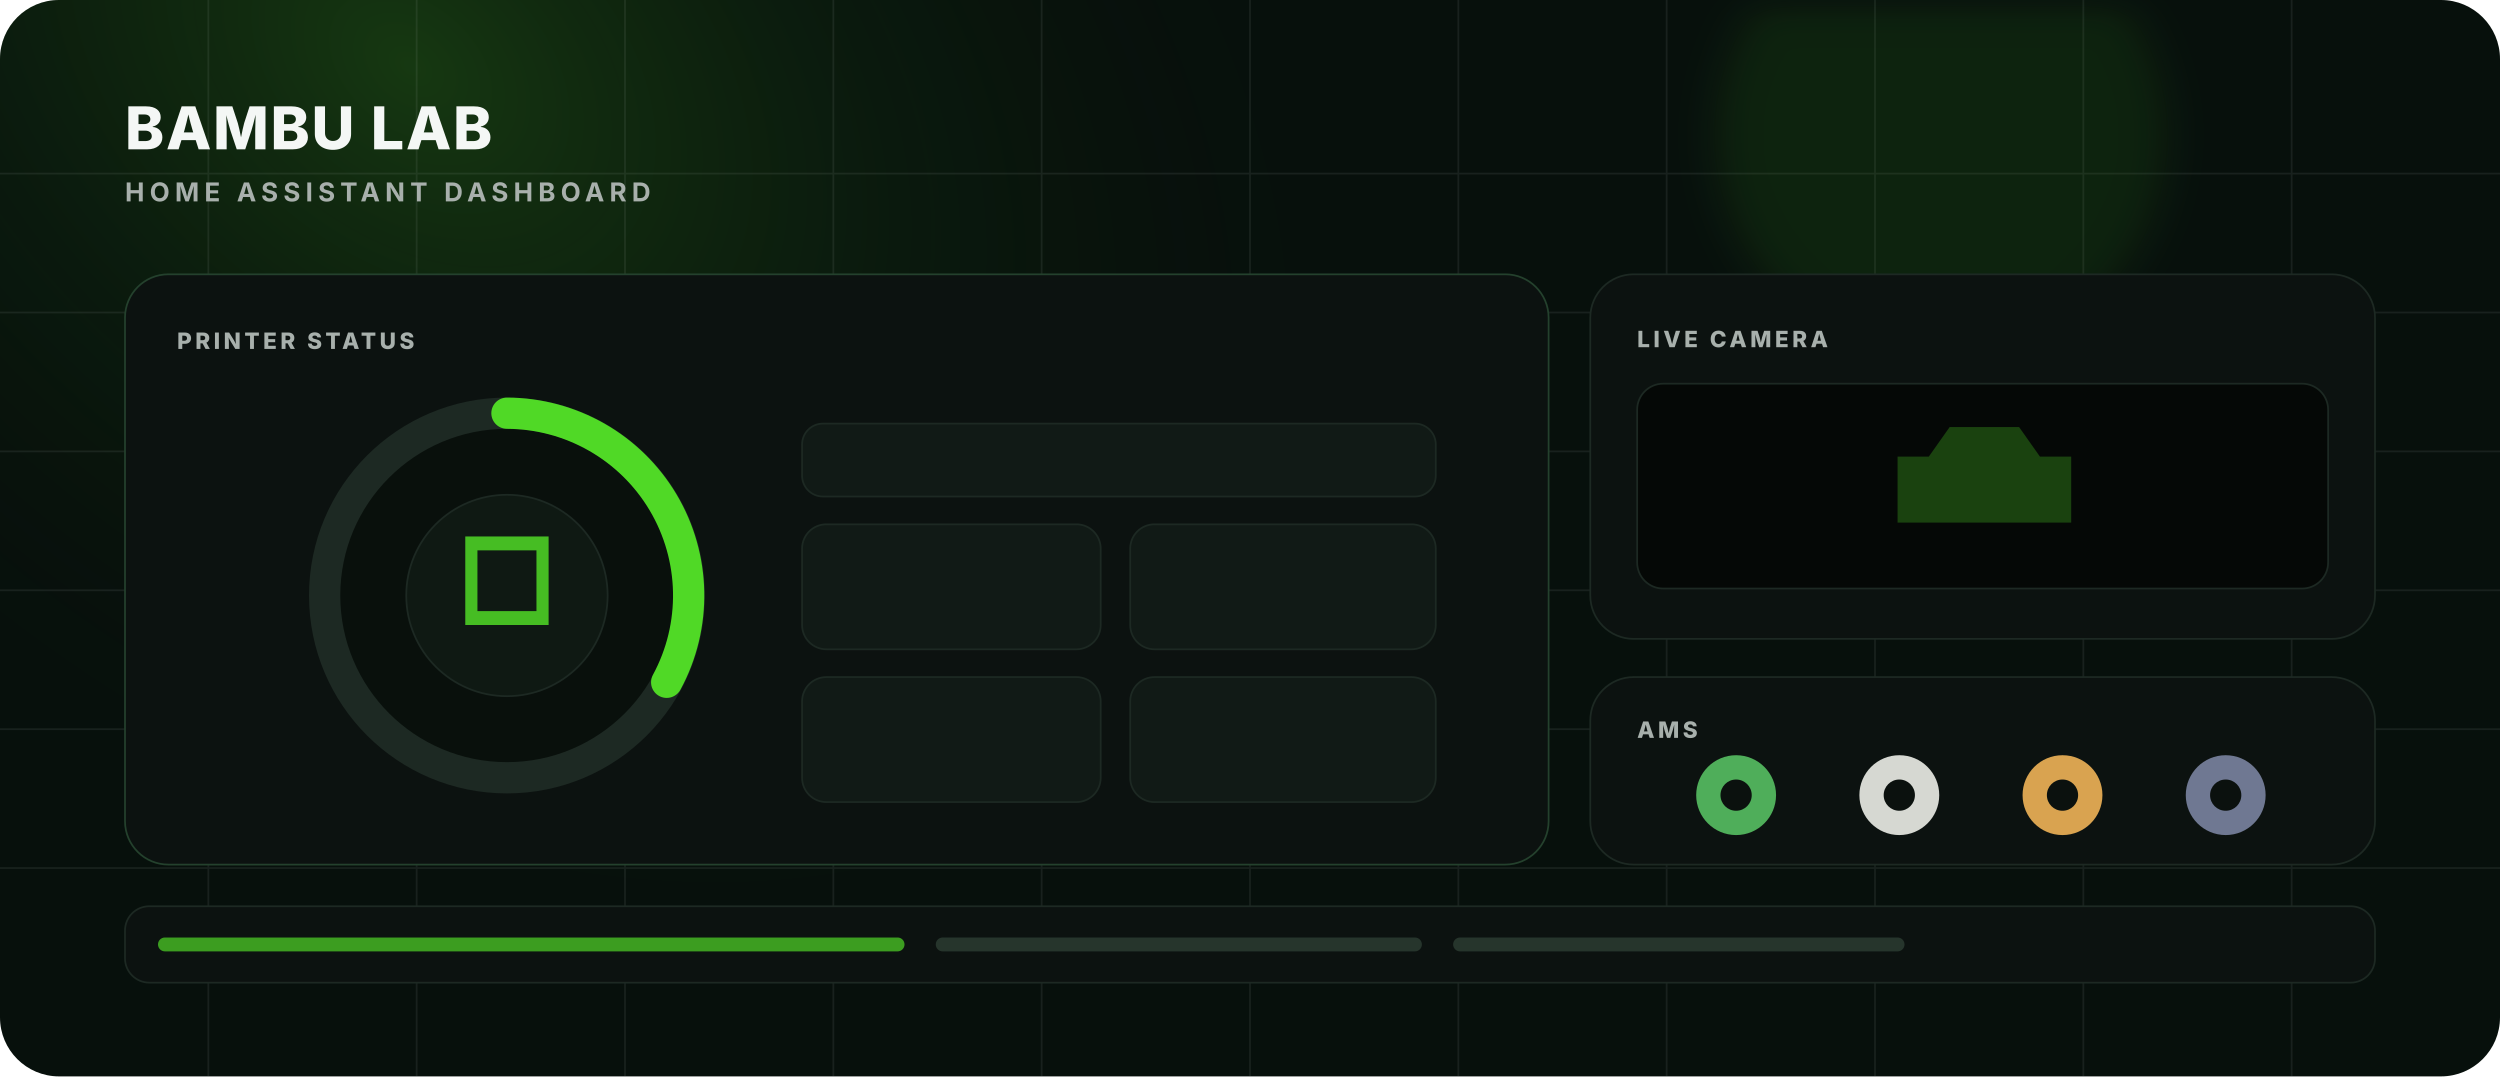
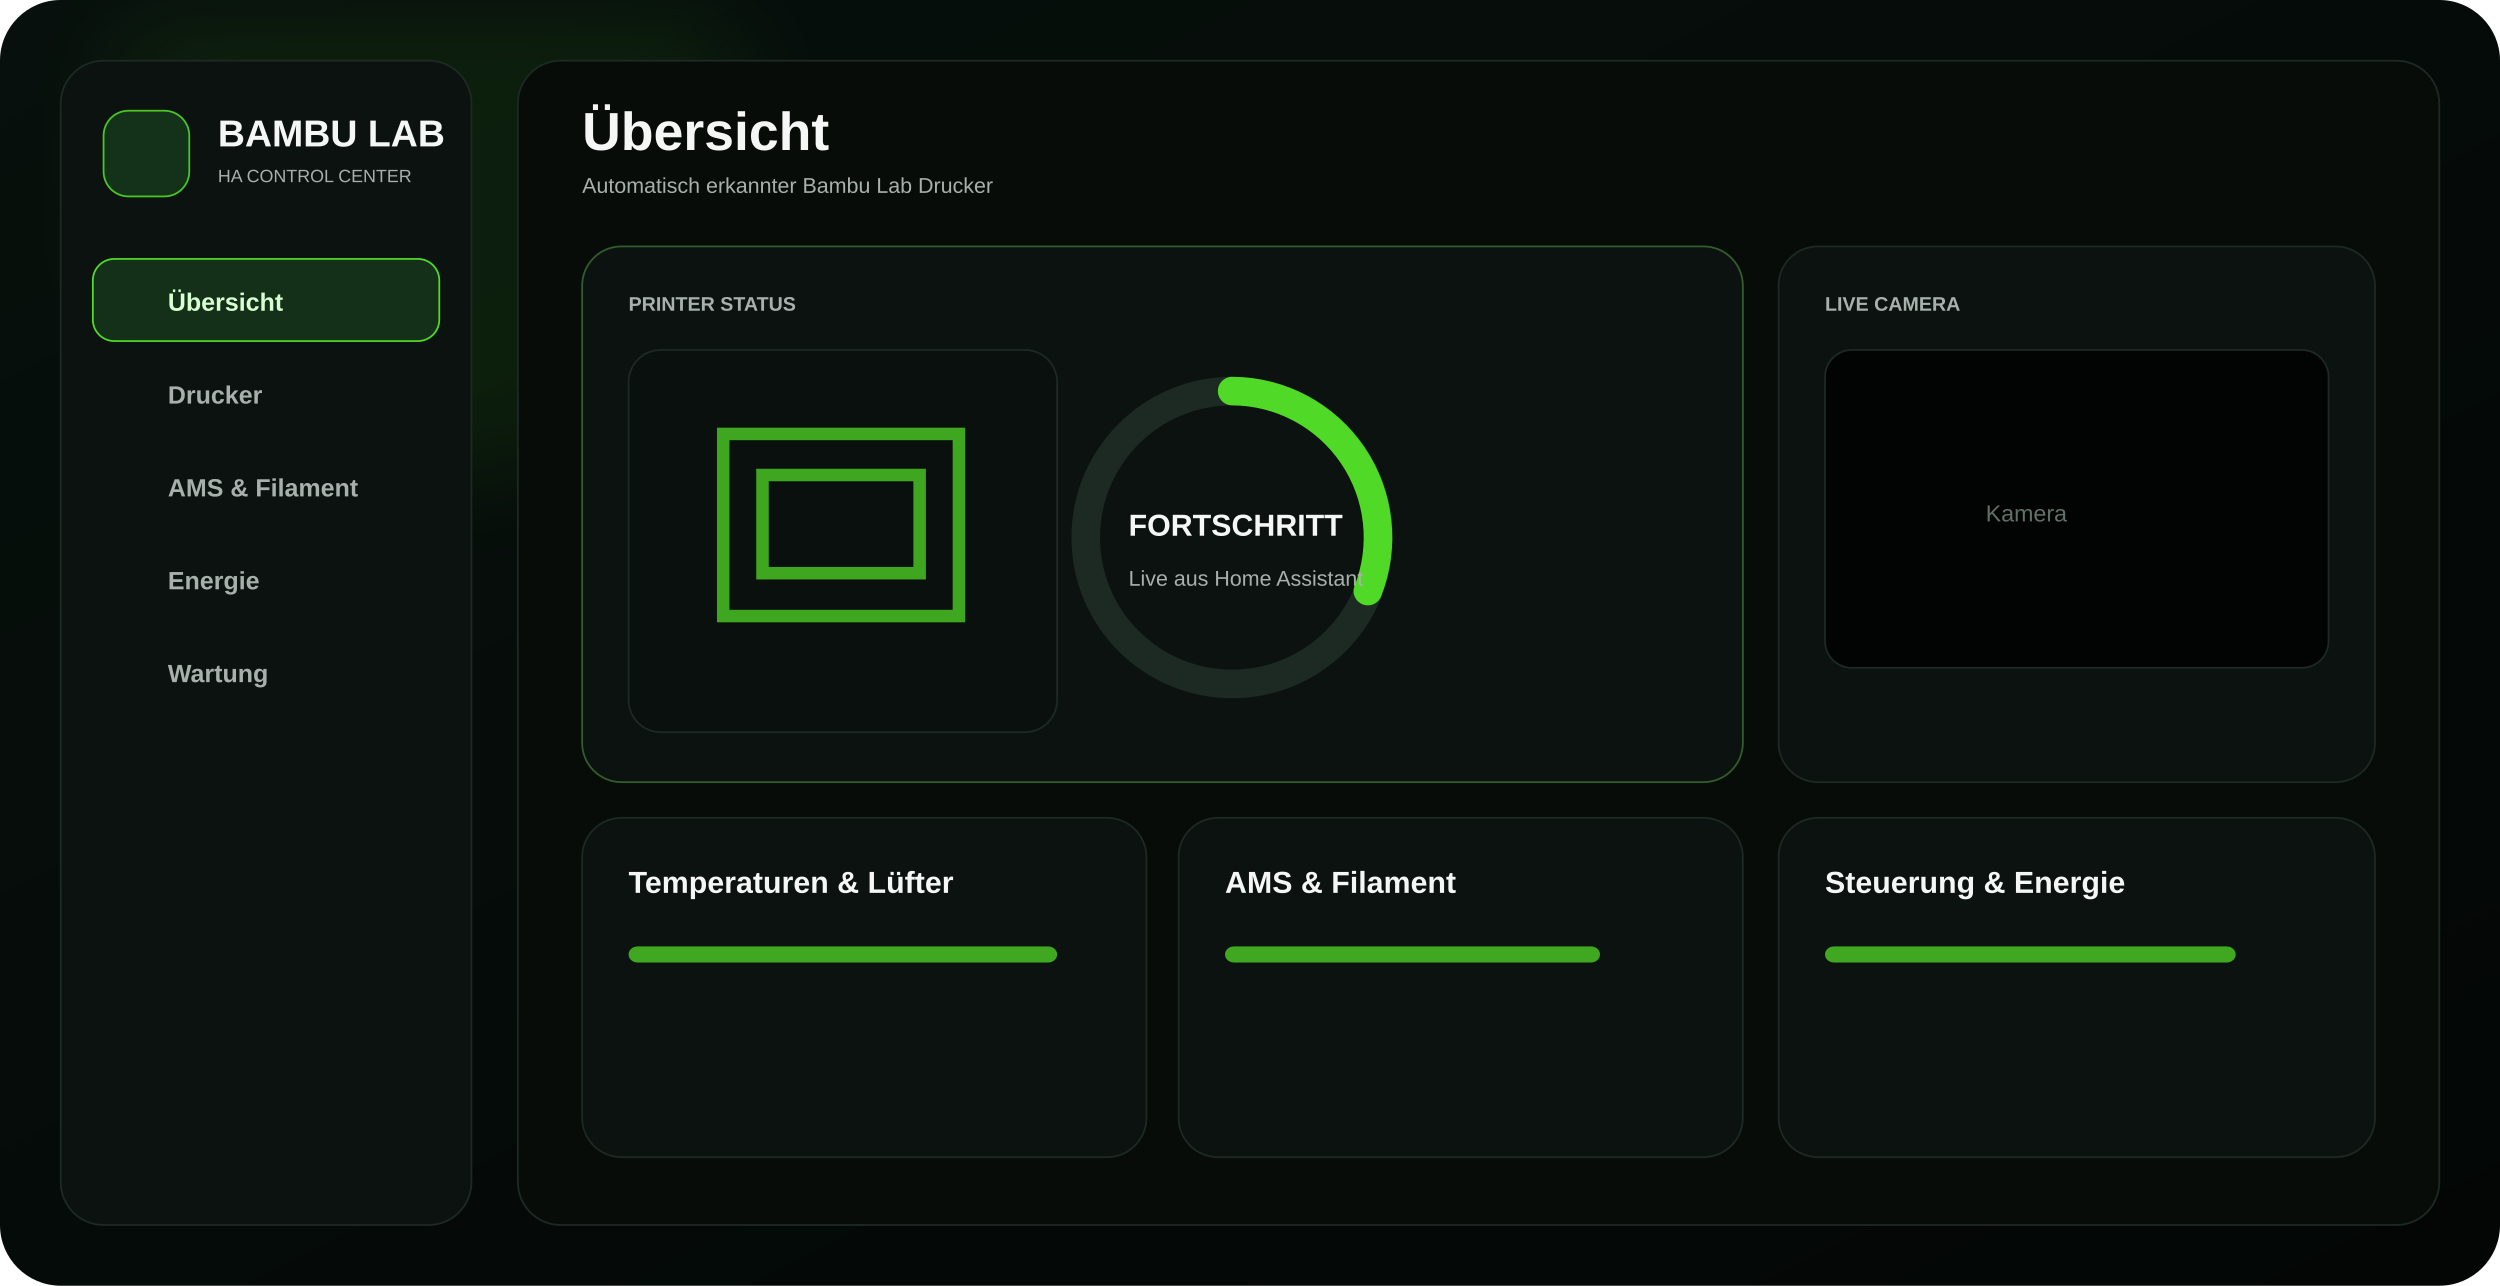
- <svg xmlns="http://www.w3.org/2000/svg" width="1440" height="620" viewBox="0 0 1440 620" role="img" aria-labelledby="t d">
+ <svg xmlns="http://www.w3.org/2000/svg" width="1400" height="720" viewBox="0 0 1400 720">
  <defs>
-     <radialGradient id="g1" cx="0" cy="0" r="1" gradientTransform="translate(240 40) rotate(39) scale(620 430)" gradientUnits="userSpaceOnUse">
-       <stop stop-color="#50D926" stop-opacity=".20" />
-       <stop offset="1" stop-color="#050907" stop-opacity="0" />
-     </radialGradient>
-     <linearGradient id="bg" x1="0" y1="0" x2="0" y2="620">
-       <stop stop-color="#07100C" />
+     <linearGradient id="bg" x1="0" y1="0" x2="1" y2="1">
+       <stop stop-color="#07100c" />
      <stop offset="1" stop-color="#030605" />
    </linearGradient>
-     <filter id="glow">
-       <feGaussianBlur stdDeviation="12" />
+     <filter id="g">
+       <feGaussianBlur stdDeviation="24" />
    </filter>
  </defs>
-   <rect width="1440" height="620" rx="34" fill="url(#bg)" />
-   <rect width="1440" height="620" rx="34" fill="url(#g1)" />
-   <g opacity=".11" stroke="#A8B0AC">
-     <path d="M0 100H1440M0 180H1440M0 260H1440M0 340H1440M0 420H1440M0 500H1440" />
-     <path d="M120 0V620M240 0V620M360 0V620M480 0V620M600 0V620M720 0V620M840 0V620M960 0V620M1080 0V620M1200 0V620M1320 0V620" />
+   <rect width="1400" height="720" rx="34" fill="url(#bg)" />
+   <circle cx="240" cy="90" r="180" fill="#50d926" opacity=".08" filter="url(#g)" />
+   <rect x="34" y="34" width="230" height="652" rx="24" fill="#0c1210" stroke="#1d2923" />
+   <rect x="58" y="62" width="48" height="48" rx="14" fill="#15351b" stroke="#50d926" opacity=".9" />
+   <text x="122" y="82" fill="#f4f7f5" font-family="Arial" font-size="21" font-weight="700">BAMBU LAB</text>
+   <text x="122" y="102" fill="#a8b0ac" font-family="Arial" font-size="10">HA CONTROL CENTER</text>
+   <g font-family="Arial" font-size="14" font-weight="700">
+     <rect x="52" y="145" width="194" height="46" rx="12" fill="#143019" stroke="#50d926" />
+     <text x="94" y="174" fill="#d7ffd0">Übersicht</text>
+     <text x="94" y="226" fill="#a8b0ac">Drucker</text>
+     <text x="94" y="278" fill="#a8b0ac">AMS &amp; Filament</text>
+     <text x="94" y="330" fill="#a8b0ac">Energie</text>
+     <text x="94" y="382" fill="#a8b0ac">Wartung</text>
  </g>
-   <circle cx="1118" cy="78" r="130" fill="#50D926" opacity=".09" filter="url(#glow)" />
-   <g font-family="Inter,Arial,sans-serif">
-     <text x="72" y="86" fill="#F4F7F5" font-size="34" font-weight="800" letter-spacing="1">BAMBU LAB</text>
-     <text x="72" y="116" fill="#A8B0AC" font-size="15" font-weight="700" letter-spacing="3">HOME ASSISTANT DASHBOARD</text>
+   <rect x="290" y="34" width="1076" height="652" rx="24" fill="#070c09" stroke="#1d2923" />
+   <text x="326" y="84" fill="#f4f7f5" font-family="Arial" font-size="30" font-weight="700">Übersicht</text>
+   <text x="326" y="108" fill="#a8b0ac" font-family="Arial" font-size="12">Automatisch erkannter Bambu Lab Drucker</text>
+   <rect x="326" y="138" width="650" height="300" rx="22" fill="#0c1210" stroke="#315d2c" />
+   <text x="352" y="174" fill="#a8b0ac" font-family="Arial" font-size="11" font-weight="700">PRINTER STATUS</text>
+   <rect x="352" y="196" width="240" height="214" rx="18" fill="#0a100d" stroke="#1d2923" />
+   <path d="M405 345h132v-102H405zm22-79h88v55h-88z" fill="none" stroke="#50d926" stroke-width="7" opacity=".75" />
+   <circle cx="690" cy="301" r="82" fill="none" stroke="#1d2923" stroke-width="16" />
+   <path d="M690 219a82 82 0 0 1 76 112" fill="none" stroke="#50d926" stroke-width="16" stroke-linecap="round" />
+   <text x="632" y="300" fill="#f4f7f5" font-family="Arial" font-size="17" font-weight="700">FORTSCHRITT</text>
+   <text x="632" y="328" fill="#a8b0ac" font-family="Arial" font-size="12">Live aus Home Assistant</text>
+   <rect x="996" y="138" width="334" height="300" rx="22" fill="#0c1210" stroke="#1d2923" />
+   <text x="1022" y="174" fill="#a8b0ac" font-family="Arial" font-size="11" font-weight="700">LIVE CAMERA</text>
+   <rect x="1022" y="196" width="282" height="178" rx="15" fill="#020403" stroke="#1d2923" />
+   <text x="1112" y="292" fill="#607067" font-family="Arial" font-size="13">Kamera</text>
+   <rect x="326" y="458" width="316" height="190" rx="22" fill="#0c1210" stroke="#1d2923" />
+   <rect x="660" y="458" width="316" height="190" rx="22" fill="#0c1210" stroke="#1d2923" />
+   <rect x="996" y="458" width="334" height="190" rx="22" fill="#0c1210" stroke="#1d2923" />
+   <g fill="#f4f7f5" font-family="Arial" font-size="17" font-weight="700">
+     <text x="352" y="500">Temperaturen &amp; Lüfter</text>
+     <text x="686" y="500">AMS &amp; Filament</text>
+     <text x="1022" y="500">Steuerung &amp; Energie</text>
  </g>
-   <g transform="translate(72 158)">
-     <rect width="820" height="340" rx="25" fill="#0C1210" stroke="#24412D" />
-     <text x="30" y="43" fill="#A8B0AC" font-family="Inter,Arial,sans-serif" font-size="13" font-weight="800" letter-spacing="2">PRINTER STATUS</text>
-     <circle cx="220" cy="185" r="105" fill="#09100C" stroke="#1D2923" stroke-width="18" />
-     <path d="M220 80a105 105 0 0 1 92 155" fill="none" stroke="#50D926" stroke-width="18" stroke-linecap="round" />
-     <circle cx="220" cy="185" r="58" fill="#0F1913" stroke="#1D2923" />
-     <path d="M196 202h48v-51h-48zm7-43h34v35h-34z" fill="#50D926" opacity=".85" />
-     <rect x="390" y="86" width="365" height="42" rx="12" fill="#111A16" stroke="#1D2923" />
-     <rect x="390" y="144" width="172" height="72" rx="14" fill="#111A16" stroke="#1D2923" />
-     <rect x="579" y="144" width="176" height="72" rx="14" fill="#111A16" stroke="#1D2923" />
-     <rect x="390" y="232" width="172" height="72" rx="14" fill="#111A16" stroke="#1D2923" />
-     <rect x="579" y="232" width="176" height="72" rx="14" fill="#111A16" stroke="#1D2923" />
+   <g fill="#50d926" opacity=".75">
+     <rect x="352" y="530" width="240" height="9" rx="5" />
+     <rect x="686" y="530" width="210" height="9" rx="5" />
+     <rect x="1022" y="530" width="230" height="9" rx="5" />
  </g>
-   <g transform="translate(916 158)">
-     <rect width="452" height="210" rx="25" fill="#0C1210" stroke="#1D2923" />
-     <text x="27" y="42" fill="#A8B0AC" font-family="Inter,Arial,sans-serif" font-size="13" font-weight="800" letter-spacing="2">LIVE CAMERA</text>
-     <rect x="27" y="63" width="398" height="118" rx="15" fill="#050806" stroke="#1D2923" />
-     <path d="M177 105h100v38H177zM207 88h40l12 17h-64z" fill="#50D926" opacity=".28" />
-   </g>
-   <g transform="translate(916 390)">
-     <rect width="452" height="108" rx="25" fill="#0C1210" stroke="#1D2923" />
-     <text x="27" y="35" fill="#A8B0AC" font-family="Inter,Arial,sans-serif" font-size="13" font-weight="800" letter-spacing="2">AMS</text>
-     <g transform="translate(84 68)">
-       <circle r="23" fill="#4FAE5A" />
-       <circle r="9" fill="#0B110E" />
-     </g>
-     <g transform="translate(178 68)">
-       <circle r="23" fill="#D6D8D2" />
-       <circle r="9" fill="#0B110E" />
-     </g>
-     <g transform="translate(272 68)">
-       <circle r="23" fill="#D9A350" />
-       <circle r="9" fill="#0B110E" />
-     </g>
-     <g transform="translate(366 68)">
-       <circle r="23" fill="#6F7892" />
-       <circle r="9" fill="#0B110E" />
-     </g>
-   </g>
-   <rect x="72" y="522" width="1296" height="44" rx="14" fill="#0C1210" stroke="#1D2923" />
-   <rect x="91" y="540" width="430" height="8" rx="4" fill="#50D926" opacity=".7" />
-   <rect x="539" y="540" width="280" height="8" rx="4" fill="#26352C" />
-   <rect x="837" y="540" width="260" height="8" rx="4" fill="#26352C" />
</svg>
